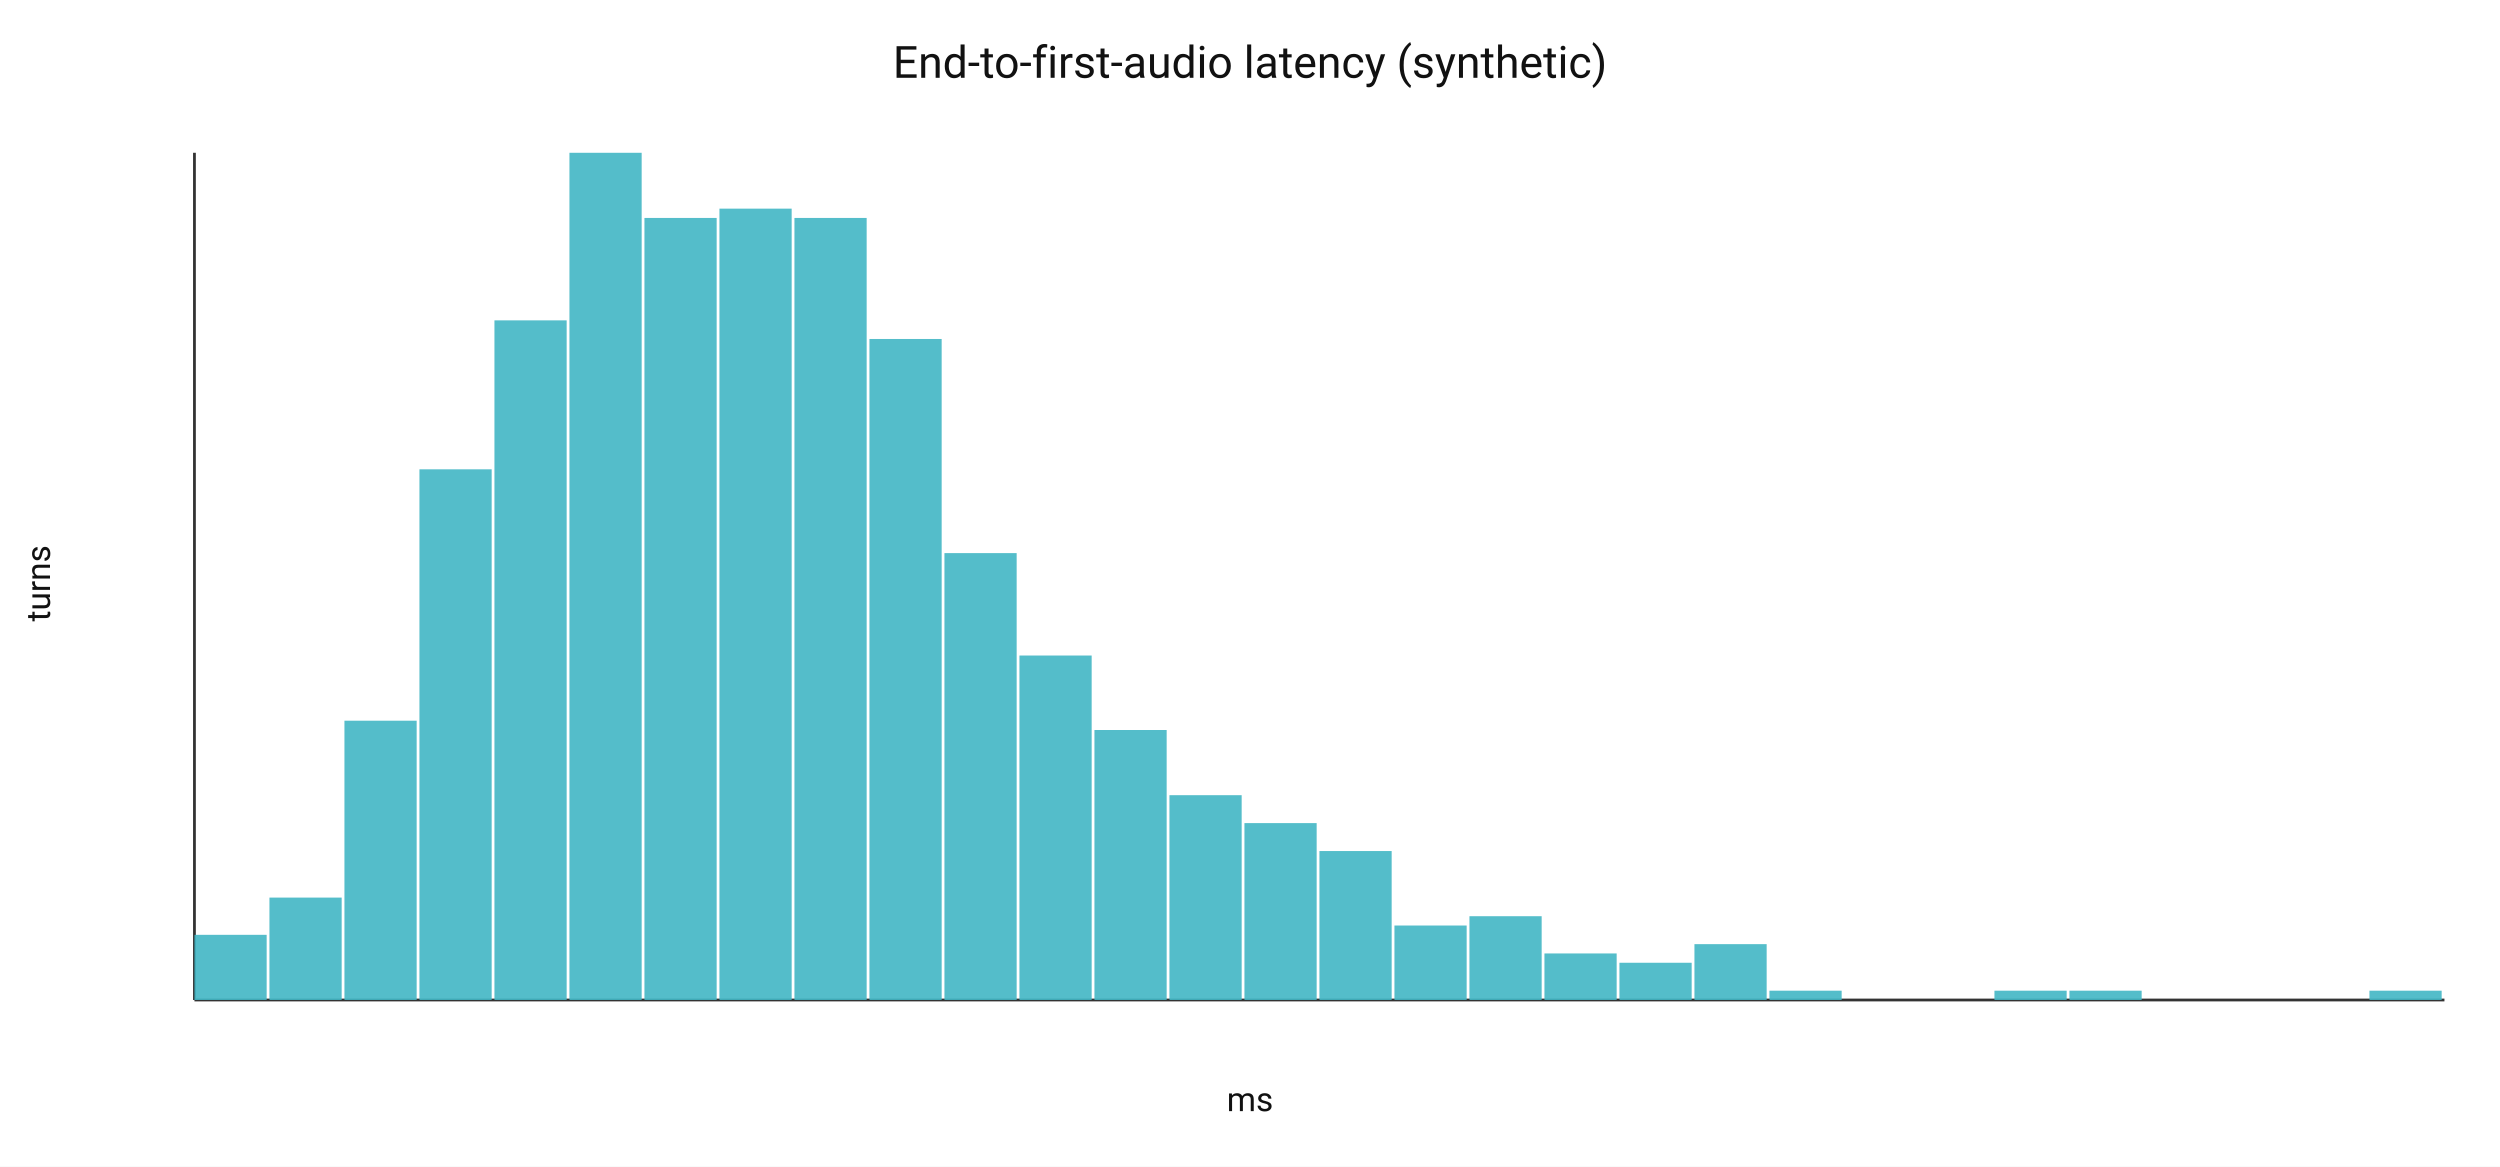
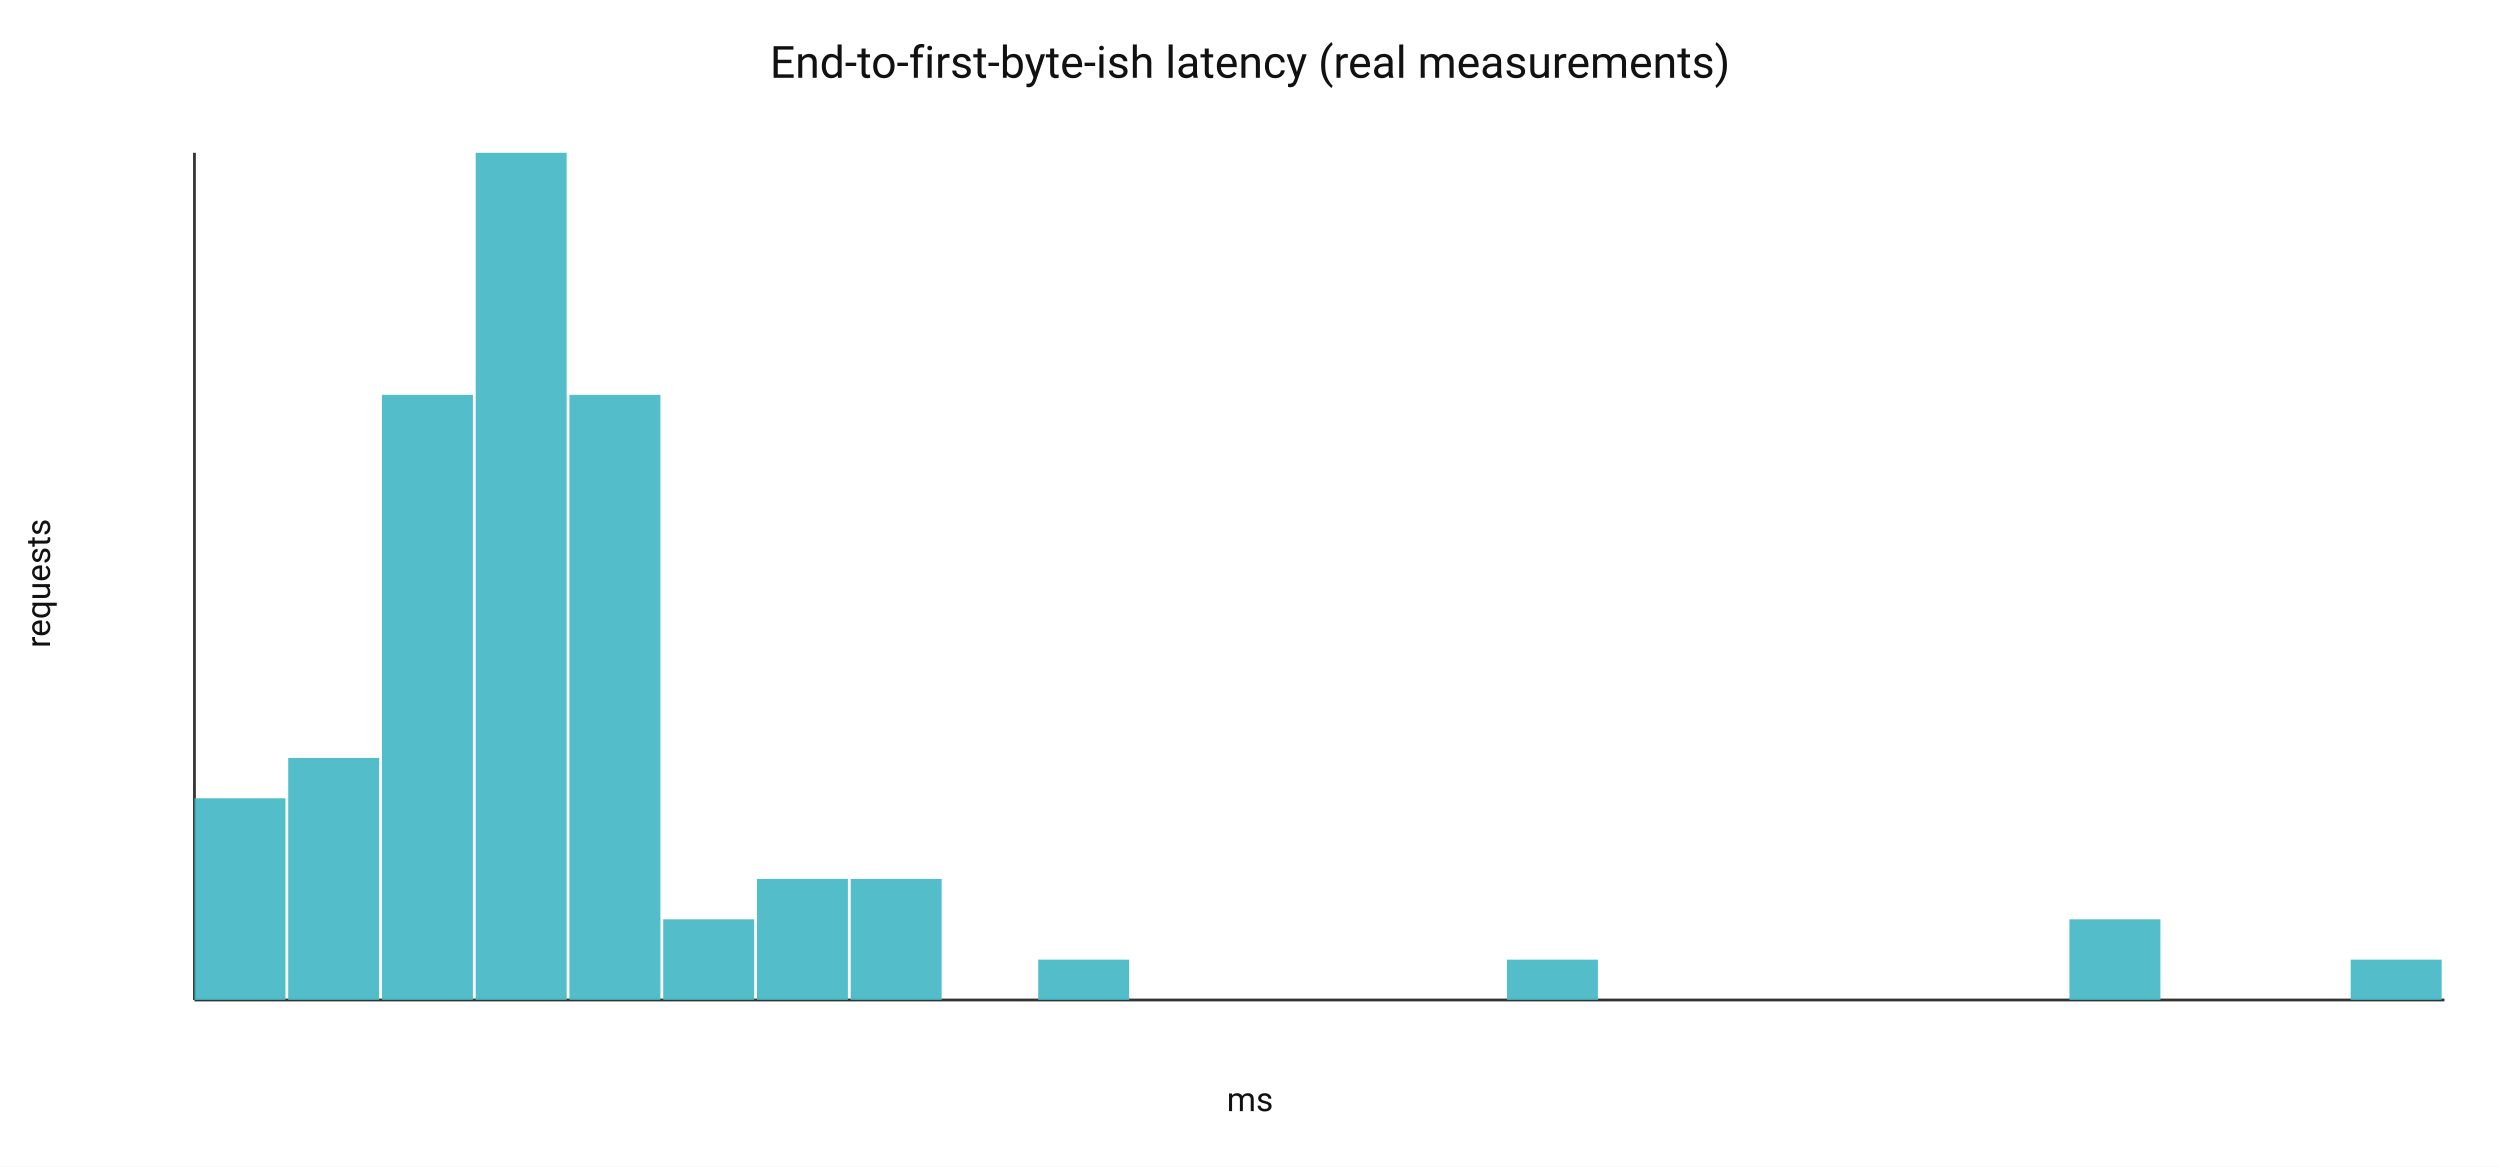
<svg xmlns="http://www.w3.org/2000/svg" width="900" height="420" viewBox="0 0 900 420">
  <rect x="0" y="0" width="100%" height="100%" fill="#ffffff" />
  <style>text{font-family: ui-sans-serif, system-ui, -apple-system, Segoe UI, Roboto, Helvetica, Arial; fill:#111}</style>
  <defs>
    <marker id="arrowhead" markerWidth="10" markerHeight="7" refX="9" refY="3.5" orient="auto">
      <polygon points="0 0, 10 3.5, 0 7" fill="#333" />
    </marker>
  </defs>
-   <text x="450.0" y="28" text-anchor="middle" font-size="16">End-to-first-audio latency (synthetic)</text>
+   <text x="450.0" y="28" text-anchor="middle" font-size="16">End-to-first-byte-ish latency (real measurements)</text>
  <line x1="70" y1="360" x2="880" y2="360" stroke="#333" />
  <line x1="70" y1="55" x2="70" y2="360" stroke="#333" />
-   <rect x="70" y="336.538" width="26" height="23.462" fill="#41b6c4" opacity="0.9" />
-   <rect x="97" y="323.132" width="26" height="36.868" fill="#41b6c4" opacity="0.9" />
-   <rect x="124" y="259.451" width="26" height="100.549" fill="#41b6c4" opacity="0.9" />
-   <rect x="151" y="168.956" width="26" height="191.044" fill="#41b6c4" opacity="0.9" />
-   <rect x="178" y="115.33" width="26" height="244.67" fill="#41b6c4" opacity="0.9" />
-   <rect x="205" y="55" width="26" height="305" fill="#41b6c4" opacity="0.9" />
-   <rect x="232" y="78.462" width="26" height="281.538" fill="#41b6c4" opacity="0.9" />
-   <rect x="259" y="75.11" width="26" height="284.89" fill="#41b6c4" opacity="0.9" />
-   <rect x="286" y="78.462" width="26" height="281.538" fill="#41b6c4" opacity="0.9" />
-   <rect x="313" y="122.033" width="26" height="237.967" fill="#41b6c4" opacity="0.9" />
-   <rect x="340" y="199.121" width="26" height="160.879" fill="#41b6c4" opacity="0.9" />
-   <rect x="367" y="235.989" width="26" height="124.011" fill="#41b6c4" opacity="0.9" />
-   <rect x="394" y="262.802" width="26" height="97.198" fill="#41b6c4" opacity="0.9" />
-   <rect x="421" y="286.264" width="26" height="73.736" fill="#41b6c4" opacity="0.9" />
-   <rect x="448" y="296.319" width="26" height="63.681" fill="#41b6c4" opacity="0.9" />
-   <rect x="475" y="306.374" width="26" height="53.626" fill="#41b6c4" opacity="0.9" />
-   <rect x="502" y="333.187" width="26" height="26.813" fill="#41b6c4" opacity="0.9" />
-   <rect x="529" y="329.835" width="26" height="30.165" fill="#41b6c4" opacity="0.9" />
-   <rect x="556" y="343.242" width="26" height="16.758" fill="#41b6c4" opacity="0.9" />
-   <rect x="583" y="346.593" width="26" height="13.407" fill="#41b6c4" opacity="0.9" />
-   <rect x="610" y="339.89" width="26" height="20.11" fill="#41b6c4" opacity="0.9" />
-   <rect x="637" y="356.648" width="26" height="3.352" fill="#41b6c4" opacity="0.9" />
-   <rect x="664" y="360" width="26" height="0" fill="#41b6c4" opacity="0.9" />
-   <rect x="691" y="360" width="26" height="0" fill="#41b6c4" opacity="0.9" />
-   <rect x="718" y="356.648" width="26" height="3.352" fill="#41b6c4" opacity="0.9" />
-   <rect x="745" y="356.648" width="26" height="3.352" fill="#41b6c4" opacity="0.9" />
-   <rect x="772" y="360" width="26" height="0" fill="#41b6c4" opacity="0.9" />
-   <rect x="799" y="360" width="26" height="0" fill="#41b6c4" opacity="0.9" />
-   <rect x="826" y="360" width="26" height="0" fill="#41b6c4" opacity="0.9" />
-   <rect x="853" y="356.648" width="26" height="3.352" fill="#41b6c4" opacity="0.9" />
+   <rect x="70" y="287.381" width="32.75" height="72.619" fill="#41b6c4" opacity="0.9" />
+   <rect x="103.75" y="272.857" width="32.75" height="87.143" fill="#41b6c4" opacity="0.9" />
+   <rect x="137.5" y="142.143" width="32.75" height="217.857" fill="#41b6c4" opacity="0.9" />
+   <rect x="171.25" y="55" width="32.75" height="305" fill="#41b6c4" opacity="0.9" />
+   <rect x="205" y="142.143" width="32.75" height="217.857" fill="#41b6c4" opacity="0.9" />
+   <rect x="238.75" y="330.952" width="32.75" height="29.048" fill="#41b6c4" opacity="0.9" />
+   <rect x="272.5" y="316.429" width="32.75" height="43.571" fill="#41b6c4" opacity="0.9" />
+   <rect x="306.25" y="316.429" width="32.75" height="43.571" fill="#41b6c4" opacity="0.9" />
+   <rect x="340" y="360" width="32.75" height="0" fill="#41b6c4" opacity="0.9" />
+   <rect x="373.75" y="345.476" width="32.75" height="14.524" fill="#41b6c4" opacity="0.9" />
+   <rect x="407.5" y="360" width="32.75" height="0" fill="#41b6c4" opacity="0.9" />
+   <rect x="441.25" y="360" width="32.75" height="0" fill="#41b6c4" opacity="0.9" />
+   <rect x="475" y="360" width="32.75" height="0" fill="#41b6c4" opacity="0.9" />
+   <rect x="508.75" y="360" width="32.75" height="0" fill="#41b6c4" opacity="0.9" />
+   <rect x="542.5" y="345.476" width="32.75" height="14.524" fill="#41b6c4" opacity="0.9" />
+   <rect x="576.25" y="360" width="32.75" height="0" fill="#41b6c4" opacity="0.9" />
+   <rect x="610" y="360" width="32.75" height="0" fill="#41b6c4" opacity="0.9" />
+   <rect x="643.75" y="360" width="32.75" height="0" fill="#41b6c4" opacity="0.9" />
+   <rect x="677.5" y="360" width="32.75" height="0" fill="#41b6c4" opacity="0.9" />
+   <rect x="711.25" y="360" width="32.75" height="0" fill="#41b6c4" opacity="0.9" />
+   <rect x="745" y="330.952" width="32.75" height="29.048" fill="#41b6c4" opacity="0.9" />
+   <rect x="778.75" y="360" width="32.75" height="0" fill="#41b6c4" opacity="0.9" />
+   <rect x="812.5" y="360" width="32.75" height="0" fill="#41b6c4" opacity="0.9" />
+   <rect x="846.25" y="345.476" width="32.75" height="14.524" fill="#41b6c4" opacity="0.9" />
  <text x="450.0" y="400" text-anchor="middle" font-size="12" fill="#333">ms</text>
-   <text x="18" y="210.0" text-anchor="middle" font-size="12" fill="#333" transform="rotate(-90 18 210.0)">turns</text>
+   <text x="18" y="210.0" text-anchor="middle" font-size="12" fill="#333" transform="rotate(-90 18 210.0)">requests</text>
</svg>
